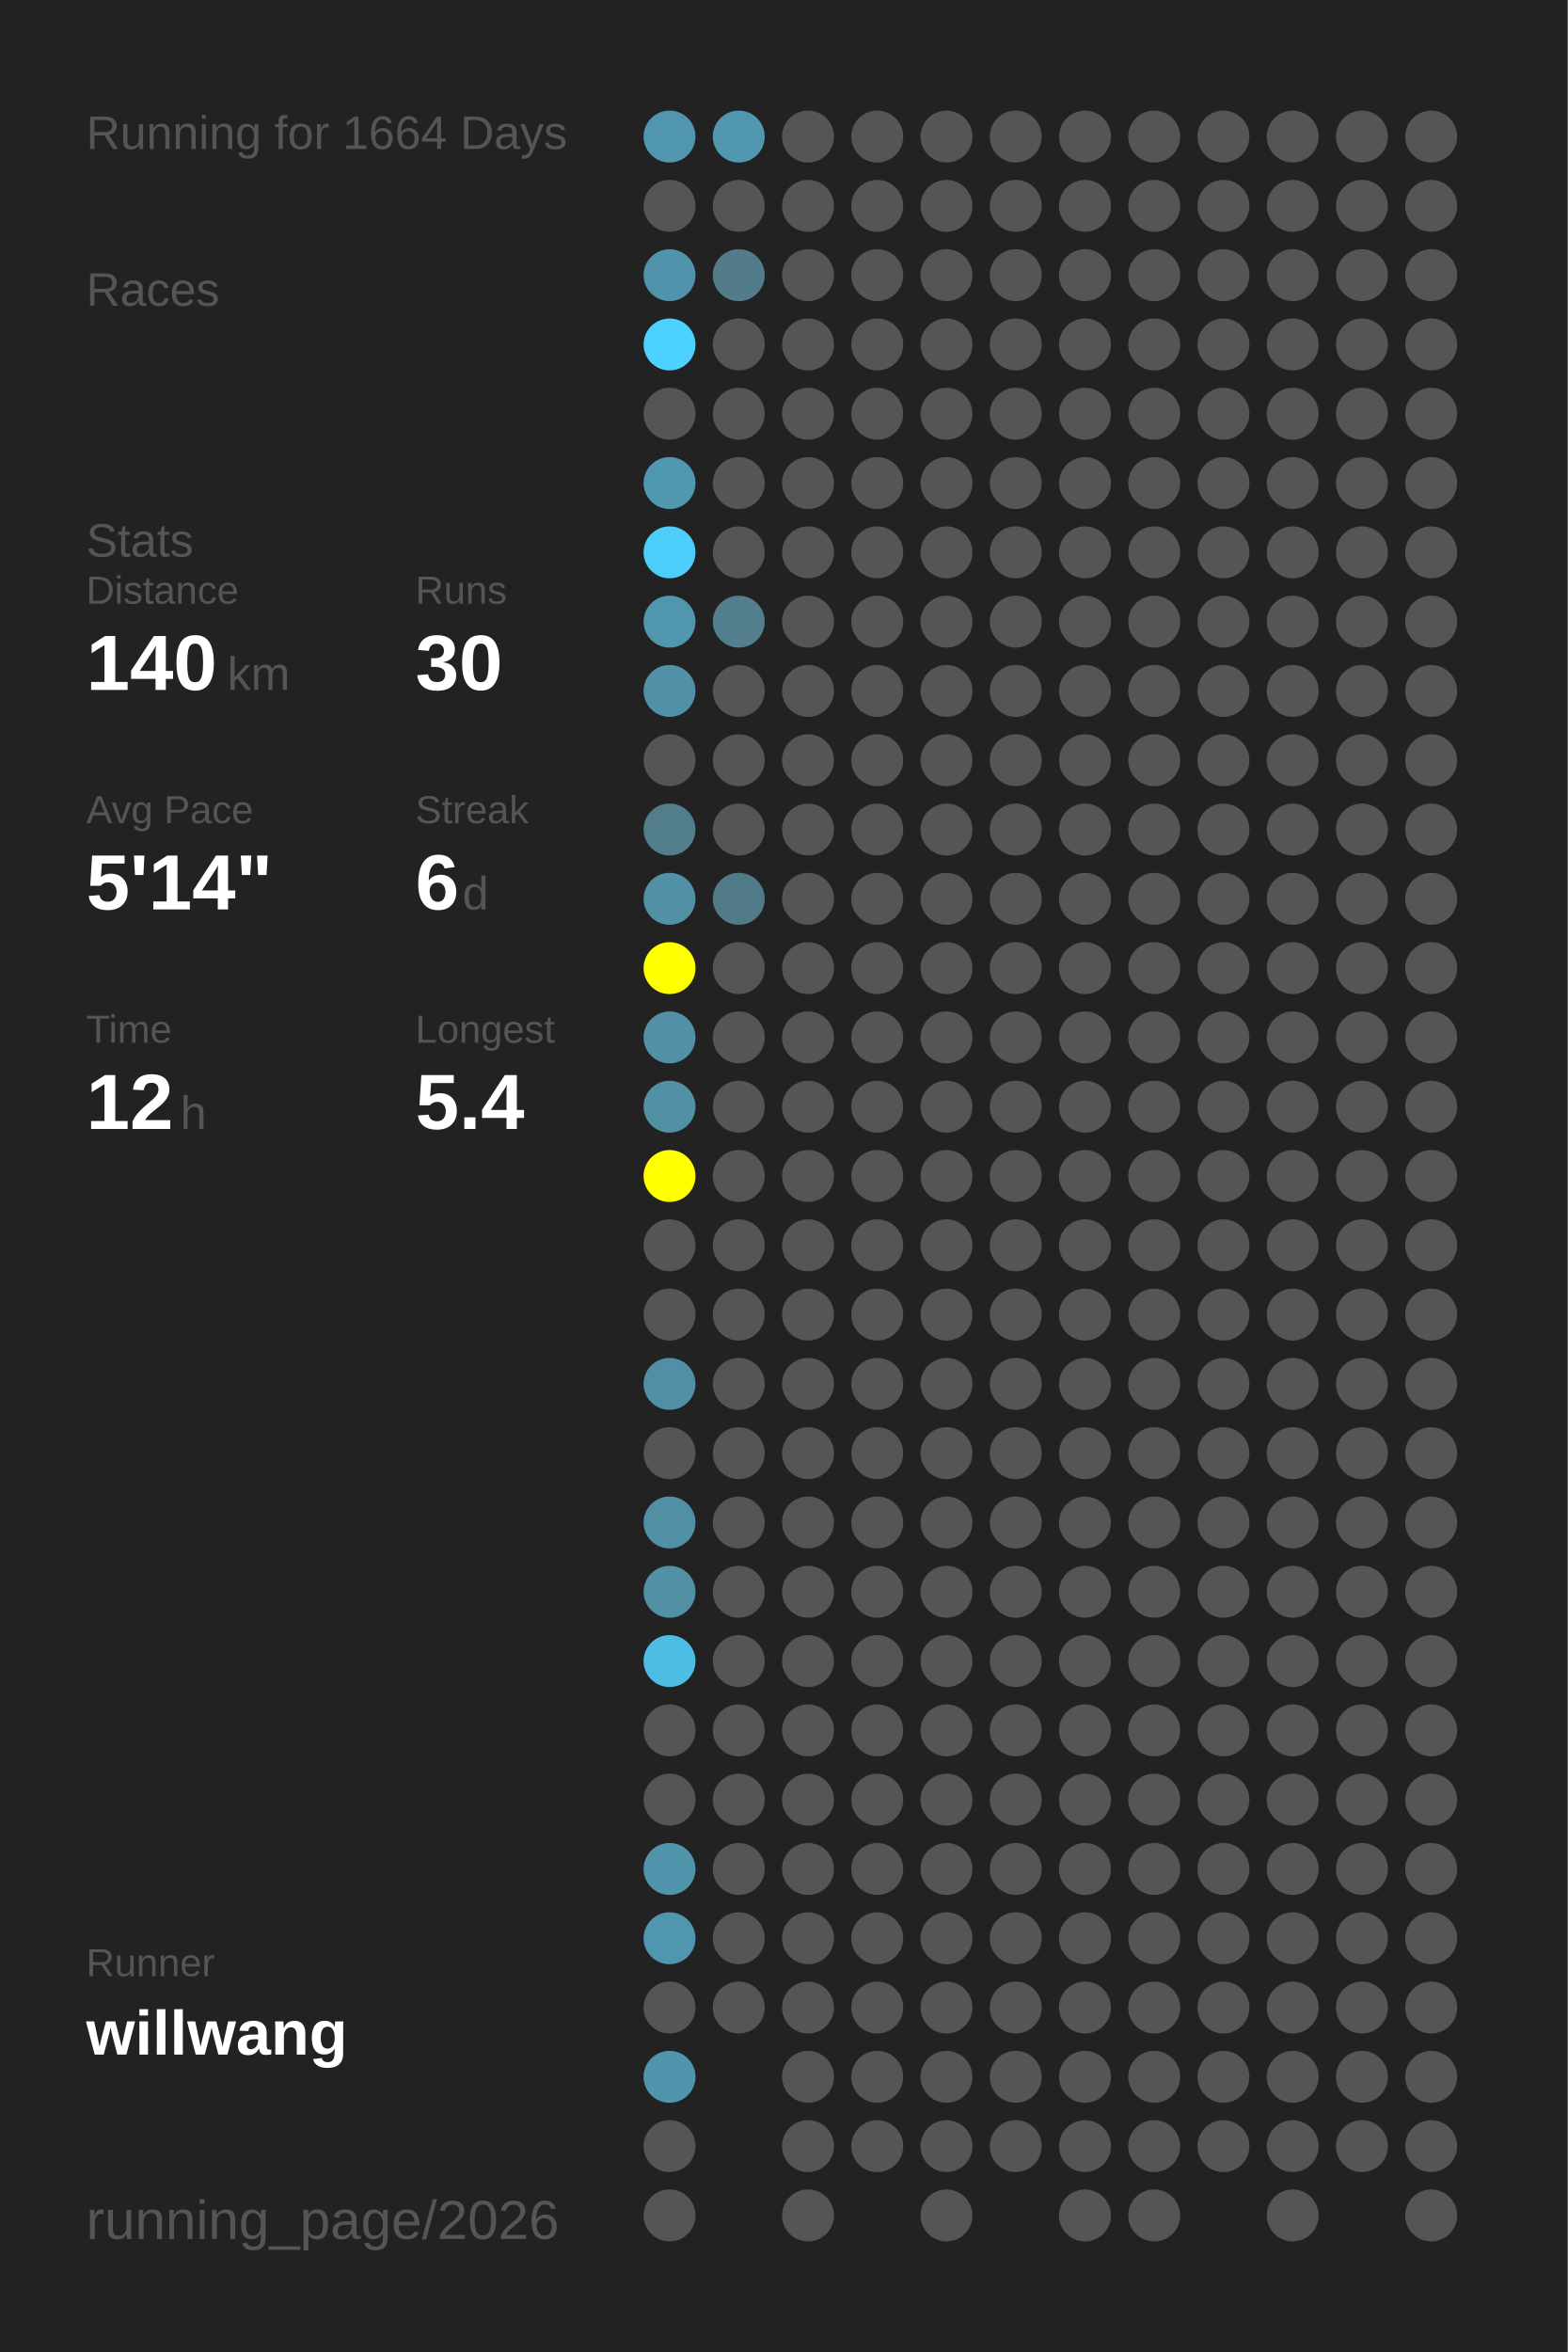
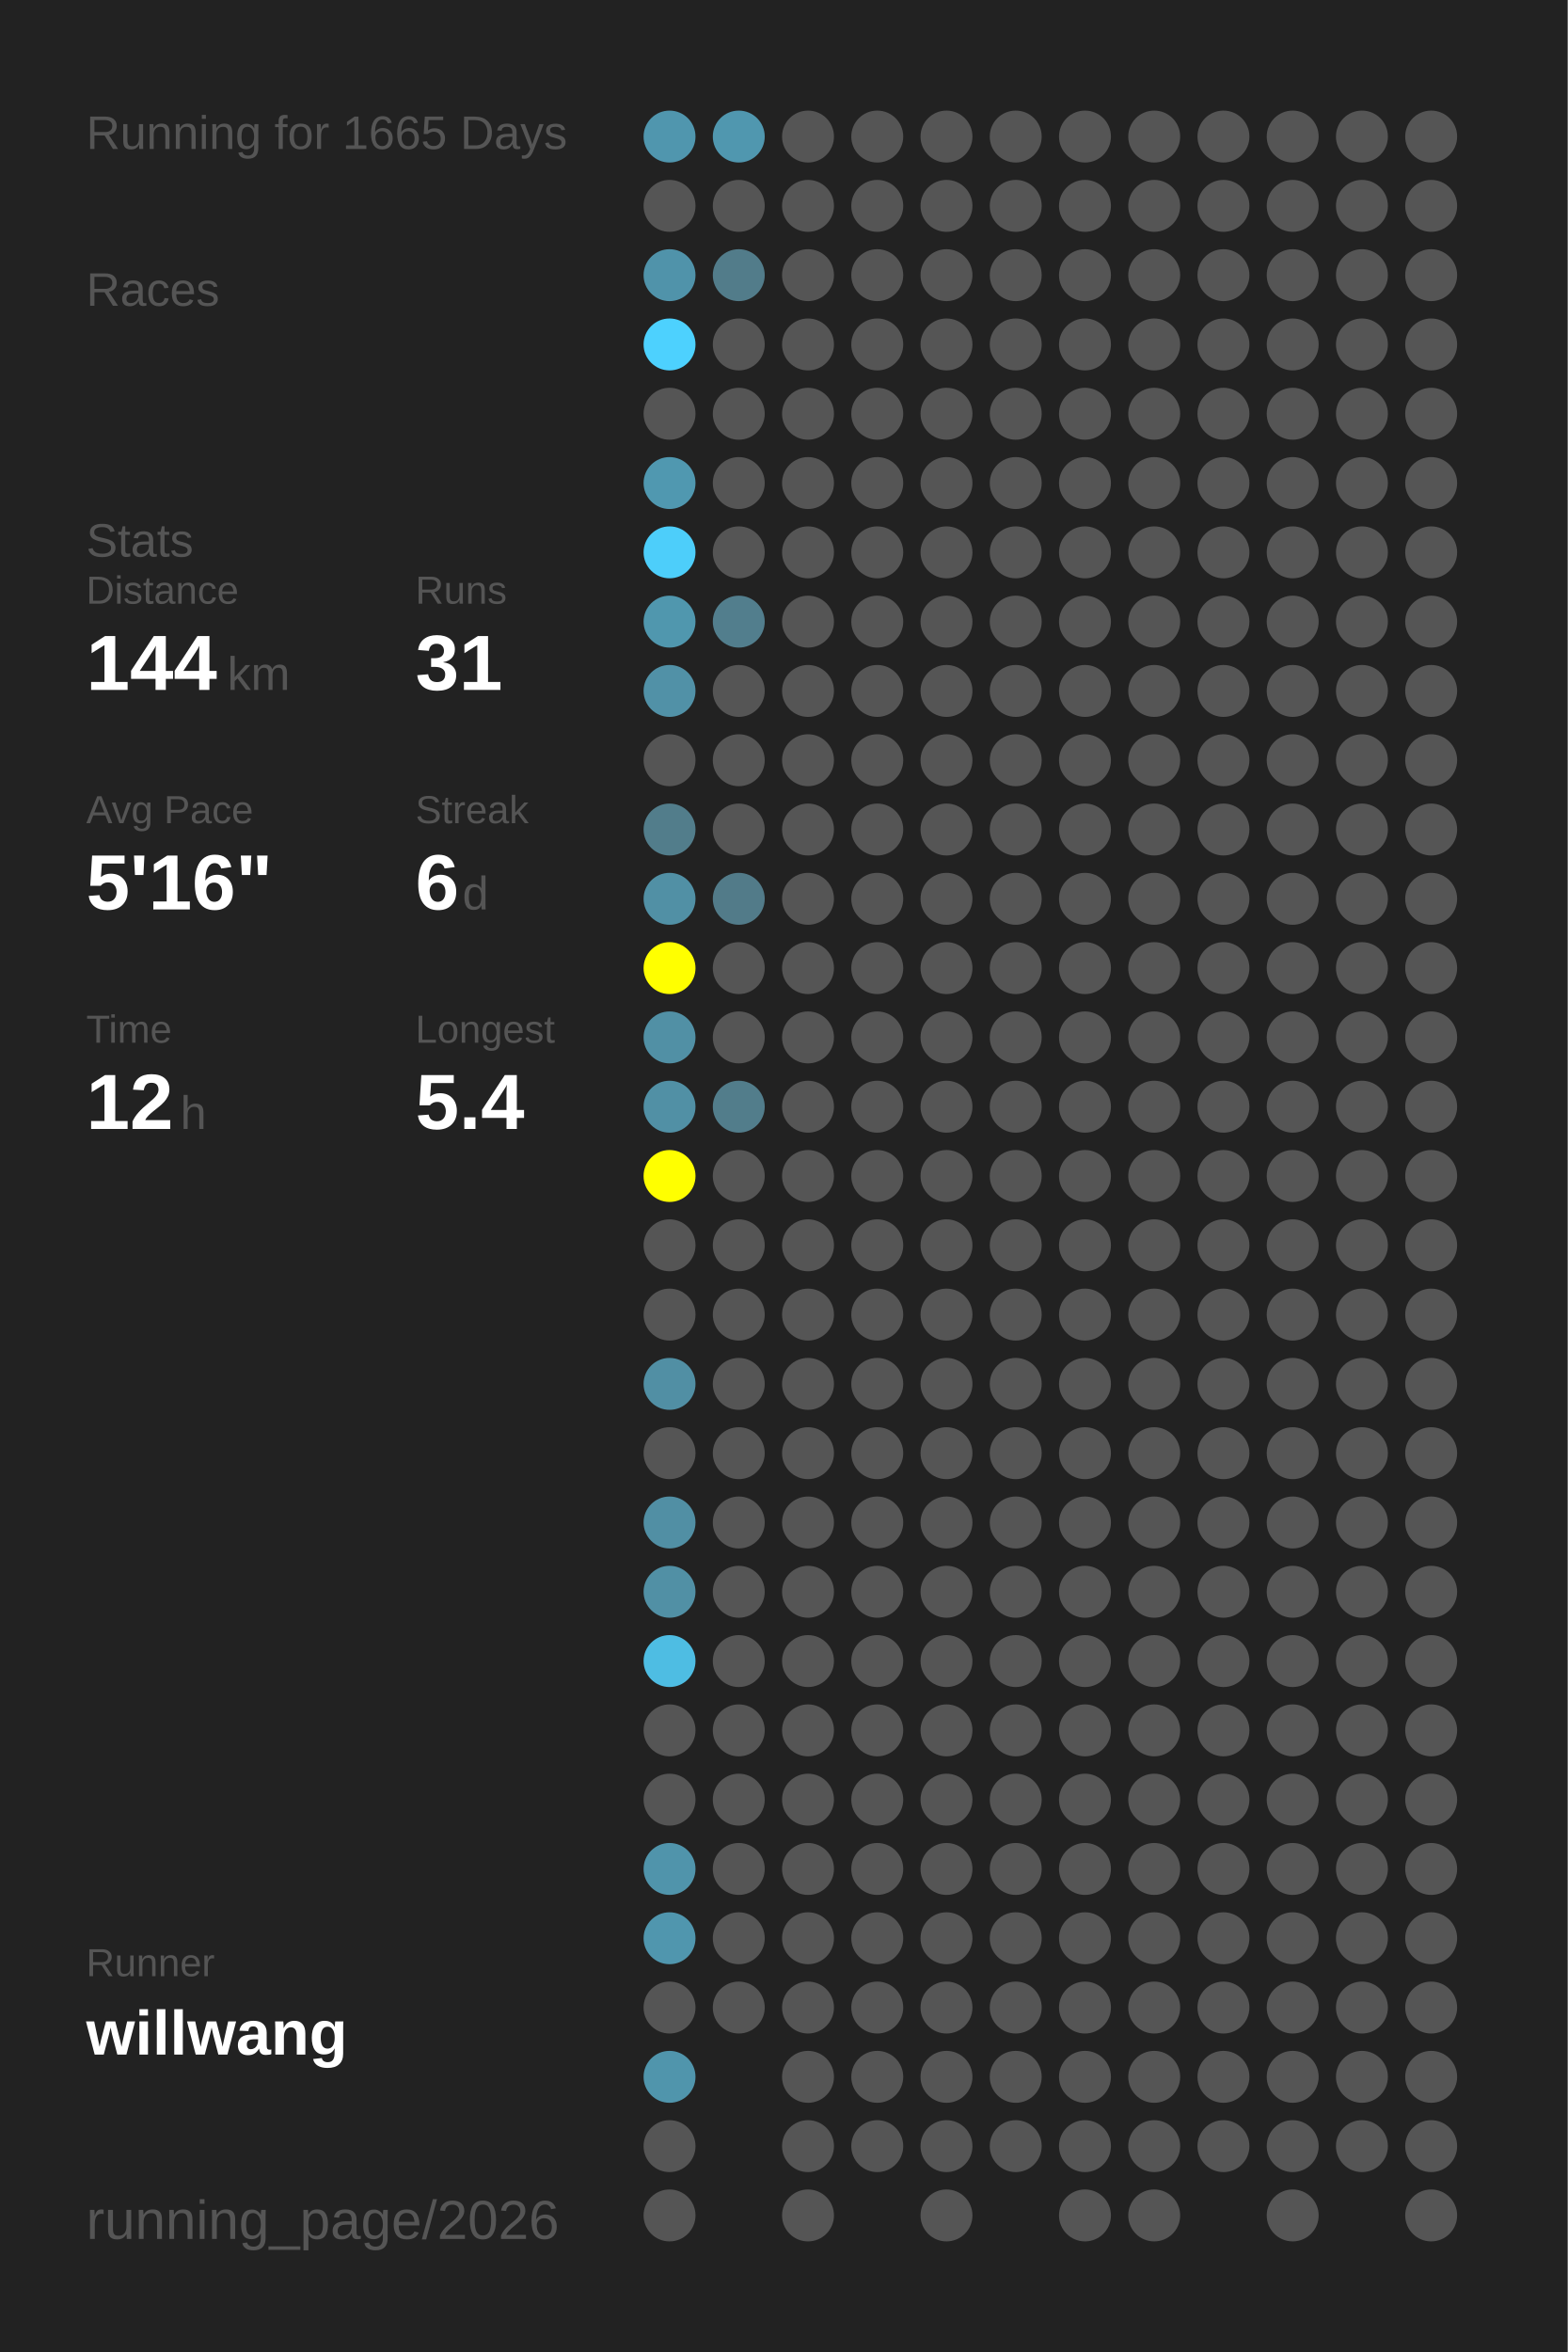
<svg xmlns="http://www.w3.org/2000/svg" baseProfile="full" height="300mm" version="1.1" viewBox="0,0,200,300" width="200mm">
  <defs />
  <rect fill="#222222" height="300" width="200" x="0" y="0" />
-   <text fill="#555555" style="font-size:6px; font-family:Arial;" x="11" y="19">Running for 1664 Days</text>
+   <text fill="#555555" style="font-size:6px; font-family:Arial;" x="11" y="19">Running for 1665 Days</text>
  <text fill="#555555" style="font-size:6px; font-family:Arial;" x="11" y="39">Races</text>
  <text fill="#555555" style="font-size:6px; font-family:Arial;" x="11" y="71">Stats</text>
  <text fill="#555555" style="font-size:5px; font-family:Arial;" x="11" y="77">Distance</text>
-   <text fill="#FFFFFF" style="font-size:10px; font-family:Arial; font-weight:bold;" x="11" y="88">140</text>
+   <text fill="#FFFFFF" style="font-size:10px; font-family:Arial; font-weight:bold;" x="11" y="88">144</text>
  <text fill="#555555" style="font-size:6px; font-family:Arial;" x="29" y="88">km</text>
  <text fill="#555555" style="font-size:5px; font-family:Arial;" x="53" y="77">Runs</text>
-   <text fill="#FFFFFF" style="font-size:10px; font-family:Arial; font-weight:bold;" x="53" y="88">30</text>
+   <text fill="#FFFFFF" style="font-size:10px; font-family:Arial; font-weight:bold;" x="53" y="88">31</text>
  <text fill="#555555" style="font-size:5px; font-family:Arial;" x="11" y="105">Avg Pace</text>
-   <text fill="#FFFFFF" style="font-size:10px; font-family:Arial; font-weight:bold;" x="11" y="116">5'14"</text>
+   <text fill="#FFFFFF" style="font-size:10px; font-family:Arial; font-weight:bold;" x="11" y="116">5'16"</text>
  <text fill="#555555" style="font-size:5px; font-family:Arial;" x="53" y="105">Streak</text>
  <text fill="#FFFFFF" style="font-size:10px; font-family:Arial; font-weight:bold;" x="53" y="116">6</text>
  <text fill="#555555" style="font-size:6px; font-family:Arial;" x="59" y="116">d</text>
  <text fill="#555555" style="font-size:5px; font-family:Arial;" x="11" y="133">Time</text>
  <text fill="#FFFFFF" style="font-size:10px; font-family:Arial; font-weight:bold;" x="11" y="144">12</text>
  <text fill="#555555" style="font-size:6px; font-family:Arial;" x="23" y="144">h</text>
  <text fill="#555555" style="font-size:5px; font-family:Arial;" x="53" y="133">Longest</text>
  <text fill="#FFFFFF" style="font-size:10px; font-family:Arial; font-weight:bold;" x="53" y="144">5.4</text>
  <text fill="#555555" style="font-size:5px; font-family:Arial;" x="11" y="252.065">Runner</text>
  <text fill="#FFFFFF" style="font-size:8px; font-family:Arial; font-weight:bold;" x="11" y="262.065">willwang</text>
  <text fill="#555555" style="font-size:7px; font-family:Arial;" x="11" y="285.581">running_page/2026</text>
  <circle cx="85.417" cy="17.419" fill="#5096ae" r="3.312" />
  <circle cx="85.417" cy="26.258" fill="#555555" r="3.312" />
  <circle cx="85.417" cy="35.097" fill="#5093aa" r="3.312" />
  <circle cx="85.417" cy="43.935" fill="#4dd1fe" r="3.312" />
  <circle cx="85.417" cy="52.774" fill="#555555" r="3.312" />
  <circle cx="85.417" cy="61.613" fill="#5098b0" r="3.312" />
  <circle cx="85.417" cy="70.452" fill="#4dcefa" r="3.312" />
  <circle cx="85.417" cy="79.29" fill="#5097ae" r="3.312" />
  <circle cx="85.417" cy="88.129" fill="#5191a7" r="3.312" />
  <circle cx="85.417" cy="96.968" fill="#555555" r="3.312" />
  <circle cx="85.417" cy="105.806" fill="#527d8b" r="3.312" />
  <circle cx="85.417" cy="114.645" fill="#5190a5" r="3.312" />
  <circle cx="85.417" cy="123.484" fill="#FFFF00" r="3.312" />
  <circle cx="85.417" cy="132.323" fill="#5190a5" r="3.312" />
  <circle cx="85.417" cy="141.161" fill="#5190a5" r="3.312" />
  <circle cx="85.417" cy="150" fill="#FFFF00" r="3.312" />
  <circle cx="85.417" cy="158.839" fill="#555555" r="3.312" />
  <circle cx="85.417" cy="167.677" fill="#555555" r="3.312" />
  <circle cx="85.417" cy="176.516" fill="#518fa4" r="3.312" />
  <circle cx="85.417" cy="185.355" fill="#555555" r="3.312" />
  <circle cx="85.417" cy="194.194" fill="#518fa4" r="3.312" />
  <circle cx="85.417" cy="203.032" fill="#5190a5" r="3.312" />
  <circle cx="85.417" cy="211.871" fill="#4ebde3" r="3.312" />
  <circle cx="85.417" cy="220.71" fill="#555555" r="3.312" />
  <circle cx="85.417" cy="229.548" fill="#555555" r="3.312" />
  <circle cx="85.417" cy="238.387" fill="#5094ab" r="3.312" />
  <circle cx="85.417" cy="247.226" fill="#5096ae" r="3.312" />
  <circle cx="85.417" cy="256.065" fill="#555555" r="3.312" />
  <circle cx="85.417" cy="264.903" fill="#5095ac" r="3.312" />
  <circle cx="85.417" cy="273.742" fill="#555555" r="3.312" />
  <circle cx="85.417" cy="282.581" fill="#555555" r="3.312" />
  <circle cx="94.25" cy="17.419" fill="#5097af" r="3.312" />
  <circle cx="94.25" cy="26.258" fill="#555555" r="3.312" />
  <circle cx="94.25" cy="35.097" fill="#527c8a" r="3.312" />
  <circle cx="94.25" cy="43.935" fill="#555555" r="3.312" />
  <circle cx="94.25" cy="52.774" fill="#555555" r="3.312" />
  <circle cx="94.25" cy="61.613" fill="#555555" r="3.312" />
  <circle cx="94.25" cy="70.452" fill="#555555" r="3.312" />
  <circle cx="94.25" cy="79.29" fill="#527e8d" r="3.312" />
  <circle cx="94.25" cy="88.129" fill="#555555" r="3.312" />
  <circle cx="94.25" cy="96.968" fill="#555555" r="3.312" />
  <circle cx="94.25" cy="105.806" fill="#555555" r="3.312" />
  <circle cx="94.25" cy="114.645" fill="#527b89" r="3.312" />
  <circle cx="94.25" cy="123.484" fill="#555555" r="3.312" />
  <circle cx="94.25" cy="132.323" fill="#555555" r="3.312" />
-   <circle cx="94.25" cy="141.161" fill="#555555" r="3.312" />
+   <circle cx="94.25" cy="141.161" fill="#527d8b" r="3.312" />
  <circle cx="94.25" cy="150" fill="#555555" r="3.312" />
  <circle cx="94.25" cy="158.839" fill="#555555" r="3.312" />
  <circle cx="94.25" cy="167.677" fill="#555555" r="3.312" />
  <circle cx="94.25" cy="176.516" fill="#555555" r="3.312" />
  <circle cx="94.25" cy="185.355" fill="#555555" r="3.312" />
  <circle cx="94.25" cy="194.194" fill="#555555" r="3.312" />
  <circle cx="94.25" cy="203.032" fill="#555555" r="3.312" />
  <circle cx="94.25" cy="211.871" fill="#555555" r="3.312" />
  <circle cx="94.25" cy="220.71" fill="#555555" r="3.312" />
  <circle cx="94.25" cy="229.548" fill="#555555" r="3.312" />
  <circle cx="94.25" cy="238.387" fill="#555555" r="3.312" />
  <circle cx="94.25" cy="247.226" fill="#555555" r="3.312" />
  <circle cx="94.25" cy="256.065" fill="#555555" r="3.312" />
  <circle cx="103.083" cy="17.419" fill="#555555" r="3.312" />
  <circle cx="103.083" cy="26.258" fill="#555555" r="3.312" />
  <circle cx="103.083" cy="35.097" fill="#555555" r="3.312" />
  <circle cx="103.083" cy="43.935" fill="#555555" r="3.312" />
  <circle cx="103.083" cy="52.774" fill="#555555" r="3.312" />
  <circle cx="103.083" cy="61.613" fill="#555555" r="3.312" />
  <circle cx="103.083" cy="70.452" fill="#555555" r="3.312" />
  <circle cx="103.083" cy="79.29" fill="#555555" r="3.312" />
  <circle cx="103.083" cy="88.129" fill="#555555" r="3.312" />
  <circle cx="103.083" cy="96.968" fill="#555555" r="3.312" />
  <circle cx="103.083" cy="105.806" fill="#555555" r="3.312" />
  <circle cx="103.083" cy="114.645" fill="#555555" r="3.312" />
  <circle cx="103.083" cy="123.484" fill="#555555" r="3.312" />
  <circle cx="103.083" cy="132.323" fill="#555555" r="3.312" />
  <circle cx="103.083" cy="141.161" fill="#555555" r="3.312" />
  <circle cx="103.083" cy="150" fill="#555555" r="3.312" />
  <circle cx="103.083" cy="158.839" fill="#555555" r="3.312" />
  <circle cx="103.083" cy="167.677" fill="#555555" r="3.312" />
  <circle cx="103.083" cy="176.516" fill="#555555" r="3.312" />
  <circle cx="103.083" cy="185.355" fill="#555555" r="3.312" />
  <circle cx="103.083" cy="194.194" fill="#555555" r="3.312" />
  <circle cx="103.083" cy="203.032" fill="#555555" r="3.312" />
  <circle cx="103.083" cy="211.871" fill="#555555" r="3.312" />
  <circle cx="103.083" cy="220.71" fill="#555555" r="3.312" />
  <circle cx="103.083" cy="229.548" fill="#555555" r="3.312" />
  <circle cx="103.083" cy="238.387" fill="#555555" r="3.312" />
  <circle cx="103.083" cy="247.226" fill="#555555" r="3.312" />
  <circle cx="103.083" cy="256.065" fill="#555555" r="3.312" />
  <circle cx="103.083" cy="264.903" fill="#555555" r="3.312" />
  <circle cx="103.083" cy="273.742" fill="#555555" r="3.312" />
  <circle cx="103.083" cy="282.581" fill="#555555" r="3.312" />
  <circle cx="111.917" cy="17.419" fill="#555555" r="3.312" />
  <circle cx="111.917" cy="26.258" fill="#555555" r="3.312" />
  <circle cx="111.917" cy="35.097" fill="#555555" r="3.312" />
  <circle cx="111.917" cy="43.935" fill="#555555" r="3.312" />
  <circle cx="111.917" cy="52.774" fill="#555555" r="3.312" />
  <circle cx="111.917" cy="61.613" fill="#555555" r="3.312" />
  <circle cx="111.917" cy="70.452" fill="#555555" r="3.312" />
  <circle cx="111.917" cy="79.29" fill="#555555" r="3.312" />
  <circle cx="111.917" cy="88.129" fill="#555555" r="3.312" />
  <circle cx="111.917" cy="96.968" fill="#555555" r="3.312" />
  <circle cx="111.917" cy="105.806" fill="#555555" r="3.312" />
  <circle cx="111.917" cy="114.645" fill="#555555" r="3.312" />
  <circle cx="111.917" cy="123.484" fill="#555555" r="3.312" />
  <circle cx="111.917" cy="132.323" fill="#555555" r="3.312" />
  <circle cx="111.917" cy="141.161" fill="#555555" r="3.312" />
  <circle cx="111.917" cy="150" fill="#555555" r="3.312" />
  <circle cx="111.917" cy="158.839" fill="#555555" r="3.312" />
  <circle cx="111.917" cy="167.677" fill="#555555" r="3.312" />
  <circle cx="111.917" cy="176.516" fill="#555555" r="3.312" />
  <circle cx="111.917" cy="185.355" fill="#555555" r="3.312" />
  <circle cx="111.917" cy="194.194" fill="#555555" r="3.312" />
  <circle cx="111.917" cy="203.032" fill="#555555" r="3.312" />
  <circle cx="111.917" cy="211.871" fill="#555555" r="3.312" />
  <circle cx="111.917" cy="220.71" fill="#555555" r="3.312" />
  <circle cx="111.917" cy="229.548" fill="#555555" r="3.312" />
  <circle cx="111.917" cy="238.387" fill="#555555" r="3.312" />
  <circle cx="111.917" cy="247.226" fill="#555555" r="3.312" />
  <circle cx="111.917" cy="256.065" fill="#555555" r="3.312" />
  <circle cx="111.917" cy="264.903" fill="#555555" r="3.312" />
  <circle cx="111.917" cy="273.742" fill="#555555" r="3.312" />
  <circle cx="120.75" cy="17.419" fill="#555555" r="3.312" />
  <circle cx="120.75" cy="26.258" fill="#555555" r="3.312" />
  <circle cx="120.75" cy="35.097" fill="#555555" r="3.312" />
  <circle cx="120.75" cy="43.935" fill="#555555" r="3.312" />
  <circle cx="120.75" cy="52.774" fill="#555555" r="3.312" />
  <circle cx="120.75" cy="61.613" fill="#555555" r="3.312" />
  <circle cx="120.75" cy="70.452" fill="#555555" r="3.312" />
  <circle cx="120.75" cy="79.29" fill="#555555" r="3.312" />
  <circle cx="120.75" cy="88.129" fill="#555555" r="3.312" />
  <circle cx="120.75" cy="96.968" fill="#555555" r="3.312" />
  <circle cx="120.75" cy="105.806" fill="#555555" r="3.312" />
  <circle cx="120.75" cy="114.645" fill="#555555" r="3.312" />
  <circle cx="120.75" cy="123.484" fill="#555555" r="3.312" />
  <circle cx="120.75" cy="132.323" fill="#555555" r="3.312" />
  <circle cx="120.75" cy="141.161" fill="#555555" r="3.312" />
  <circle cx="120.75" cy="150" fill="#555555" r="3.312" />
  <circle cx="120.75" cy="158.839" fill="#555555" r="3.312" />
  <circle cx="120.75" cy="167.677" fill="#555555" r="3.312" />
  <circle cx="120.75" cy="176.516" fill="#555555" r="3.312" />
  <circle cx="120.75" cy="185.355" fill="#555555" r="3.312" />
  <circle cx="120.75" cy="194.194" fill="#555555" r="3.312" />
  <circle cx="120.75" cy="203.032" fill="#555555" r="3.312" />
  <circle cx="120.75" cy="211.871" fill="#555555" r="3.312" />
  <circle cx="120.75" cy="220.71" fill="#555555" r="3.312" />
  <circle cx="120.75" cy="229.548" fill="#555555" r="3.312" />
  <circle cx="120.75" cy="238.387" fill="#555555" r="3.312" />
  <circle cx="120.75" cy="247.226" fill="#555555" r="3.312" />
  <circle cx="120.75" cy="256.065" fill="#555555" r="3.312" />
  <circle cx="120.75" cy="264.903" fill="#555555" r="3.312" />
  <circle cx="120.75" cy="273.742" fill="#555555" r="3.312" />
  <circle cx="120.75" cy="282.581" fill="#555555" r="3.312" />
  <circle cx="129.583" cy="17.419" fill="#555555" r="3.312" />
  <circle cx="129.583" cy="26.258" fill="#555555" r="3.312" />
  <circle cx="129.583" cy="35.097" fill="#555555" r="3.312" />
  <circle cx="129.583" cy="43.935" fill="#555555" r="3.312" />
  <circle cx="129.583" cy="52.774" fill="#555555" r="3.312" />
  <circle cx="129.583" cy="61.613" fill="#555555" r="3.312" />
  <circle cx="129.583" cy="70.452" fill="#555555" r="3.312" />
  <circle cx="129.583" cy="79.29" fill="#555555" r="3.312" />
  <circle cx="129.583" cy="88.129" fill="#555555" r="3.312" />
  <circle cx="129.583" cy="96.968" fill="#555555" r="3.312" />
  <circle cx="129.583" cy="105.806" fill="#555555" r="3.312" />
  <circle cx="129.583" cy="114.645" fill="#555555" r="3.312" />
  <circle cx="129.583" cy="123.484" fill="#555555" r="3.312" />
  <circle cx="129.583" cy="132.323" fill="#555555" r="3.312" />
  <circle cx="129.583" cy="141.161" fill="#555555" r="3.312" />
  <circle cx="129.583" cy="150" fill="#555555" r="3.312" />
  <circle cx="129.583" cy="158.839" fill="#555555" r="3.312" />
  <circle cx="129.583" cy="167.677" fill="#555555" r="3.312" />
  <circle cx="129.583" cy="176.516" fill="#555555" r="3.312" />
  <circle cx="129.583" cy="185.355" fill="#555555" r="3.312" />
  <circle cx="129.583" cy="194.194" fill="#555555" r="3.312" />
  <circle cx="129.583" cy="203.032" fill="#555555" r="3.312" />
  <circle cx="129.583" cy="211.871" fill="#555555" r="3.312" />
  <circle cx="129.583" cy="220.71" fill="#555555" r="3.312" />
  <circle cx="129.583" cy="229.548" fill="#555555" r="3.312" />
  <circle cx="129.583" cy="238.387" fill="#555555" r="3.312" />
  <circle cx="129.583" cy="247.226" fill="#555555" r="3.312" />
  <circle cx="129.583" cy="256.065" fill="#555555" r="3.312" />
  <circle cx="129.583" cy="264.903" fill="#555555" r="3.312" />
  <circle cx="129.583" cy="273.742" fill="#555555" r="3.312" />
  <circle cx="138.417" cy="17.419" fill="#555555" r="3.312" />
  <circle cx="138.417" cy="26.258" fill="#555555" r="3.312" />
  <circle cx="138.417" cy="35.097" fill="#555555" r="3.312" />
  <circle cx="138.417" cy="43.935" fill="#555555" r="3.312" />
  <circle cx="138.417" cy="52.774" fill="#555555" r="3.312" />
  <circle cx="138.417" cy="61.613" fill="#555555" r="3.312" />
  <circle cx="138.417" cy="70.452" fill="#555555" r="3.312" />
  <circle cx="138.417" cy="79.29" fill="#555555" r="3.312" />
  <circle cx="138.417" cy="88.129" fill="#555555" r="3.312" />
  <circle cx="138.417" cy="96.968" fill="#555555" r="3.312" />
  <circle cx="138.417" cy="105.806" fill="#555555" r="3.312" />
  <circle cx="138.417" cy="114.645" fill="#555555" r="3.312" />
  <circle cx="138.417" cy="123.484" fill="#555555" r="3.312" />
  <circle cx="138.417" cy="132.323" fill="#555555" r="3.312" />
  <circle cx="138.417" cy="141.161" fill="#555555" r="3.312" />
  <circle cx="138.417" cy="150" fill="#555555" r="3.312" />
  <circle cx="138.417" cy="158.839" fill="#555555" r="3.312" />
  <circle cx="138.417" cy="167.677" fill="#555555" r="3.312" />
  <circle cx="138.417" cy="176.516" fill="#555555" r="3.312" />
  <circle cx="138.417" cy="185.355" fill="#555555" r="3.312" />
  <circle cx="138.417" cy="194.194" fill="#555555" r="3.312" />
  <circle cx="138.417" cy="203.032" fill="#555555" r="3.312" />
  <circle cx="138.417" cy="211.871" fill="#555555" r="3.312" />
  <circle cx="138.417" cy="220.71" fill="#555555" r="3.312" />
  <circle cx="138.417" cy="229.548" fill="#555555" r="3.312" />
  <circle cx="138.417" cy="238.387" fill="#555555" r="3.312" />
  <circle cx="138.417" cy="247.226" fill="#555555" r="3.312" />
  <circle cx="138.417" cy="256.065" fill="#555555" r="3.312" />
  <circle cx="138.417" cy="264.903" fill="#555555" r="3.312" />
  <circle cx="138.417" cy="273.742" fill="#555555" r="3.312" />
  <circle cx="138.417" cy="282.581" fill="#555555" r="3.312" />
  <circle cx="147.25" cy="17.419" fill="#555555" r="3.312" />
  <circle cx="147.25" cy="26.258" fill="#555555" r="3.312" />
  <circle cx="147.25" cy="35.097" fill="#555555" r="3.312" />
  <circle cx="147.25" cy="43.935" fill="#555555" r="3.312" />
  <circle cx="147.25" cy="52.774" fill="#555555" r="3.312" />
  <circle cx="147.25" cy="61.613" fill="#555555" r="3.312" />
  <circle cx="147.25" cy="70.452" fill="#555555" r="3.312" />
  <circle cx="147.25" cy="79.29" fill="#555555" r="3.312" />
  <circle cx="147.25" cy="88.129" fill="#555555" r="3.312" />
  <circle cx="147.25" cy="96.968" fill="#555555" r="3.312" />
  <circle cx="147.25" cy="105.806" fill="#555555" r="3.312" />
  <circle cx="147.25" cy="114.645" fill="#555555" r="3.312" />
  <circle cx="147.25" cy="123.484" fill="#555555" r="3.312" />
  <circle cx="147.25" cy="132.323" fill="#555555" r="3.312" />
  <circle cx="147.25" cy="141.161" fill="#555555" r="3.312" />
  <circle cx="147.25" cy="150" fill="#555555" r="3.312" />
  <circle cx="147.25" cy="158.839" fill="#555555" r="3.312" />
  <circle cx="147.25" cy="167.677" fill="#555555" r="3.312" />
  <circle cx="147.25" cy="176.516" fill="#555555" r="3.312" />
  <circle cx="147.25" cy="185.355" fill="#555555" r="3.312" />
  <circle cx="147.25" cy="194.194" fill="#555555" r="3.312" />
  <circle cx="147.25" cy="203.032" fill="#555555" r="3.312" />
  <circle cx="147.25" cy="211.871" fill="#555555" r="3.312" />
  <circle cx="147.25" cy="220.71" fill="#555555" r="3.312" />
  <circle cx="147.25" cy="229.548" fill="#555555" r="3.312" />
  <circle cx="147.25" cy="238.387" fill="#555555" r="3.312" />
  <circle cx="147.25" cy="247.226" fill="#555555" r="3.312" />
  <circle cx="147.25" cy="256.065" fill="#555555" r="3.312" />
  <circle cx="147.25" cy="264.903" fill="#555555" r="3.312" />
  <circle cx="147.25" cy="273.742" fill="#555555" r="3.312" />
  <circle cx="147.25" cy="282.581" fill="#555555" r="3.312" />
  <circle cx="156.083" cy="17.419" fill="#555555" r="3.312" />
  <circle cx="156.083" cy="26.258" fill="#555555" r="3.312" />
  <circle cx="156.083" cy="35.097" fill="#555555" r="3.312" />
  <circle cx="156.083" cy="43.935" fill="#555555" r="3.312" />
  <circle cx="156.083" cy="52.774" fill="#555555" r="3.312" />
  <circle cx="156.083" cy="61.613" fill="#555555" r="3.312" />
  <circle cx="156.083" cy="70.452" fill="#555555" r="3.312" />
  <circle cx="156.083" cy="79.29" fill="#555555" r="3.312" />
  <circle cx="156.083" cy="88.129" fill="#555555" r="3.312" />
  <circle cx="156.083" cy="96.968" fill="#555555" r="3.312" />
  <circle cx="156.083" cy="105.806" fill="#555555" r="3.312" />
  <circle cx="156.083" cy="114.645" fill="#555555" r="3.312" />
  <circle cx="156.083" cy="123.484" fill="#555555" r="3.312" />
  <circle cx="156.083" cy="132.323" fill="#555555" r="3.312" />
  <circle cx="156.083" cy="141.161" fill="#555555" r="3.312" />
  <circle cx="156.083" cy="150" fill="#555555" r="3.312" />
  <circle cx="156.083" cy="158.839" fill="#555555" r="3.312" />
  <circle cx="156.083" cy="167.677" fill="#555555" r="3.312" />
  <circle cx="156.083" cy="176.516" fill="#555555" r="3.312" />
  <circle cx="156.083" cy="185.355" fill="#555555" r="3.312" />
  <circle cx="156.083" cy="194.194" fill="#555555" r="3.312" />
  <circle cx="156.083" cy="203.032" fill="#555555" r="3.312" />
  <circle cx="156.083" cy="211.871" fill="#555555" r="3.312" />
  <circle cx="156.083" cy="220.71" fill="#555555" r="3.312" />
  <circle cx="156.083" cy="229.548" fill="#555555" r="3.312" />
  <circle cx="156.083" cy="238.387" fill="#555555" r="3.312" />
  <circle cx="156.083" cy="247.226" fill="#555555" r="3.312" />
  <circle cx="156.083" cy="256.065" fill="#555555" r="3.312" />
  <circle cx="156.083" cy="264.903" fill="#555555" r="3.312" />
  <circle cx="156.083" cy="273.742" fill="#555555" r="3.312" />
  <circle cx="164.917" cy="17.419" fill="#555555" r="3.312" />
  <circle cx="164.917" cy="26.258" fill="#555555" r="3.312" />
  <circle cx="164.917" cy="35.097" fill="#555555" r="3.312" />
  <circle cx="164.917" cy="43.935" fill="#555555" r="3.312" />
  <circle cx="164.917" cy="52.774" fill="#555555" r="3.312" />
  <circle cx="164.917" cy="61.613" fill="#555555" r="3.312" />
  <circle cx="164.917" cy="70.452" fill="#555555" r="3.312" />
  <circle cx="164.917" cy="79.29" fill="#555555" r="3.312" />
  <circle cx="164.917" cy="88.129" fill="#555555" r="3.312" />
  <circle cx="164.917" cy="96.968" fill="#555555" r="3.312" />
  <circle cx="164.917" cy="105.806" fill="#555555" r="3.312" />
  <circle cx="164.917" cy="114.645" fill="#555555" r="3.312" />
  <circle cx="164.917" cy="123.484" fill="#555555" r="3.312" />
  <circle cx="164.917" cy="132.323" fill="#555555" r="3.312" />
  <circle cx="164.917" cy="141.161" fill="#555555" r="3.312" />
  <circle cx="164.917" cy="150" fill="#555555" r="3.312" />
  <circle cx="164.917" cy="158.839" fill="#555555" r="3.312" />
  <circle cx="164.917" cy="167.677" fill="#555555" r="3.312" />
  <circle cx="164.917" cy="176.516" fill="#555555" r="3.312" />
  <circle cx="164.917" cy="185.355" fill="#555555" r="3.312" />
  <circle cx="164.917" cy="194.194" fill="#555555" r="3.312" />
  <circle cx="164.917" cy="203.032" fill="#555555" r="3.312" />
  <circle cx="164.917" cy="211.871" fill="#555555" r="3.312" />
  <circle cx="164.917" cy="220.71" fill="#555555" r="3.312" />
  <circle cx="164.917" cy="229.548" fill="#555555" r="3.312" />
  <circle cx="164.917" cy="238.387" fill="#555555" r="3.312" />
  <circle cx="164.917" cy="247.226" fill="#555555" r="3.312" />
  <circle cx="164.917" cy="256.065" fill="#555555" r="3.312" />
  <circle cx="164.917" cy="264.903" fill="#555555" r="3.312" />
  <circle cx="164.917" cy="273.742" fill="#555555" r="3.312" />
  <circle cx="164.917" cy="282.581" fill="#555555" r="3.312" />
  <circle cx="173.75" cy="17.419" fill="#555555" r="3.312" />
  <circle cx="173.75" cy="26.258" fill="#555555" r="3.312" />
  <circle cx="173.75" cy="35.097" fill="#555555" r="3.312" />
  <circle cx="173.75" cy="43.935" fill="#555555" r="3.312" />
  <circle cx="173.75" cy="52.774" fill="#555555" r="3.312" />
  <circle cx="173.75" cy="61.613" fill="#555555" r="3.312" />
  <circle cx="173.75" cy="70.452" fill="#555555" r="3.312" />
  <circle cx="173.75" cy="79.29" fill="#555555" r="3.312" />
  <circle cx="173.75" cy="88.129" fill="#555555" r="3.312" />
  <circle cx="173.75" cy="96.968" fill="#555555" r="3.312" />
  <circle cx="173.75" cy="105.806" fill="#555555" r="3.312" />
  <circle cx="173.75" cy="114.645" fill="#555555" r="3.312" />
  <circle cx="173.75" cy="123.484" fill="#555555" r="3.312" />
  <circle cx="173.75" cy="132.323" fill="#555555" r="3.312" />
  <circle cx="173.75" cy="141.161" fill="#555555" r="3.312" />
  <circle cx="173.75" cy="150" fill="#555555" r="3.312" />
  <circle cx="173.75" cy="158.839" fill="#555555" r="3.312" />
  <circle cx="173.75" cy="167.677" fill="#555555" r="3.312" />
  <circle cx="173.75" cy="176.516" fill="#555555" r="3.312" />
  <circle cx="173.75" cy="185.355" fill="#555555" r="3.312" />
  <circle cx="173.75" cy="194.194" fill="#555555" r="3.312" />
  <circle cx="173.75" cy="203.032" fill="#555555" r="3.312" />
  <circle cx="173.75" cy="211.871" fill="#555555" r="3.312" />
  <circle cx="173.75" cy="220.71" fill="#555555" r="3.312" />
  <circle cx="173.75" cy="229.548" fill="#555555" r="3.312" />
  <circle cx="173.75" cy="238.387" fill="#555555" r="3.312" />
  <circle cx="173.75" cy="247.226" fill="#555555" r="3.312" />
  <circle cx="173.75" cy="256.065" fill="#555555" r="3.312" />
  <circle cx="173.75" cy="264.903" fill="#555555" r="3.312" />
  <circle cx="173.75" cy="273.742" fill="#555555" r="3.312" />
  <circle cx="182.583" cy="17.419" fill="#555555" r="3.312" />
  <circle cx="182.583" cy="26.258" fill="#555555" r="3.312" />
  <circle cx="182.583" cy="35.097" fill="#555555" r="3.312" />
  <circle cx="182.583" cy="43.935" fill="#555555" r="3.312" />
  <circle cx="182.583" cy="52.774" fill="#555555" r="3.312" />
  <circle cx="182.583" cy="61.613" fill="#555555" r="3.312" />
  <circle cx="182.583" cy="70.452" fill="#555555" r="3.312" />
  <circle cx="182.583" cy="79.29" fill="#555555" r="3.312" />
  <circle cx="182.583" cy="88.129" fill="#555555" r="3.312" />
  <circle cx="182.583" cy="96.968" fill="#555555" r="3.312" />
  <circle cx="182.583" cy="105.806" fill="#555555" r="3.312" />
  <circle cx="182.583" cy="114.645" fill="#555555" r="3.312" />
  <circle cx="182.583" cy="123.484" fill="#555555" r="3.312" />
  <circle cx="182.583" cy="132.323" fill="#555555" r="3.312" />
  <circle cx="182.583" cy="141.161" fill="#555555" r="3.312" />
  <circle cx="182.583" cy="150" fill="#555555" r="3.312" />
  <circle cx="182.583" cy="158.839" fill="#555555" r="3.312" />
  <circle cx="182.583" cy="167.677" fill="#555555" r="3.312" />
  <circle cx="182.583" cy="176.516" fill="#555555" r="3.312" />
  <circle cx="182.583" cy="185.355" fill="#555555" r="3.312" />
  <circle cx="182.583" cy="194.194" fill="#555555" r="3.312" />
  <circle cx="182.583" cy="203.032" fill="#555555" r="3.312" />
  <circle cx="182.583" cy="211.871" fill="#555555" r="3.312" />
  <circle cx="182.583" cy="220.71" fill="#555555" r="3.312" />
  <circle cx="182.583" cy="229.548" fill="#555555" r="3.312" />
  <circle cx="182.583" cy="238.387" fill="#555555" r="3.312" />
  <circle cx="182.583" cy="247.226" fill="#555555" r="3.312" />
  <circle cx="182.583" cy="256.065" fill="#555555" r="3.312" />
  <circle cx="182.583" cy="264.903" fill="#555555" r="3.312" />
  <circle cx="182.583" cy="273.742" fill="#555555" r="3.312" />
  <circle cx="182.583" cy="282.581" fill="#555555" r="3.312" />
</svg>
